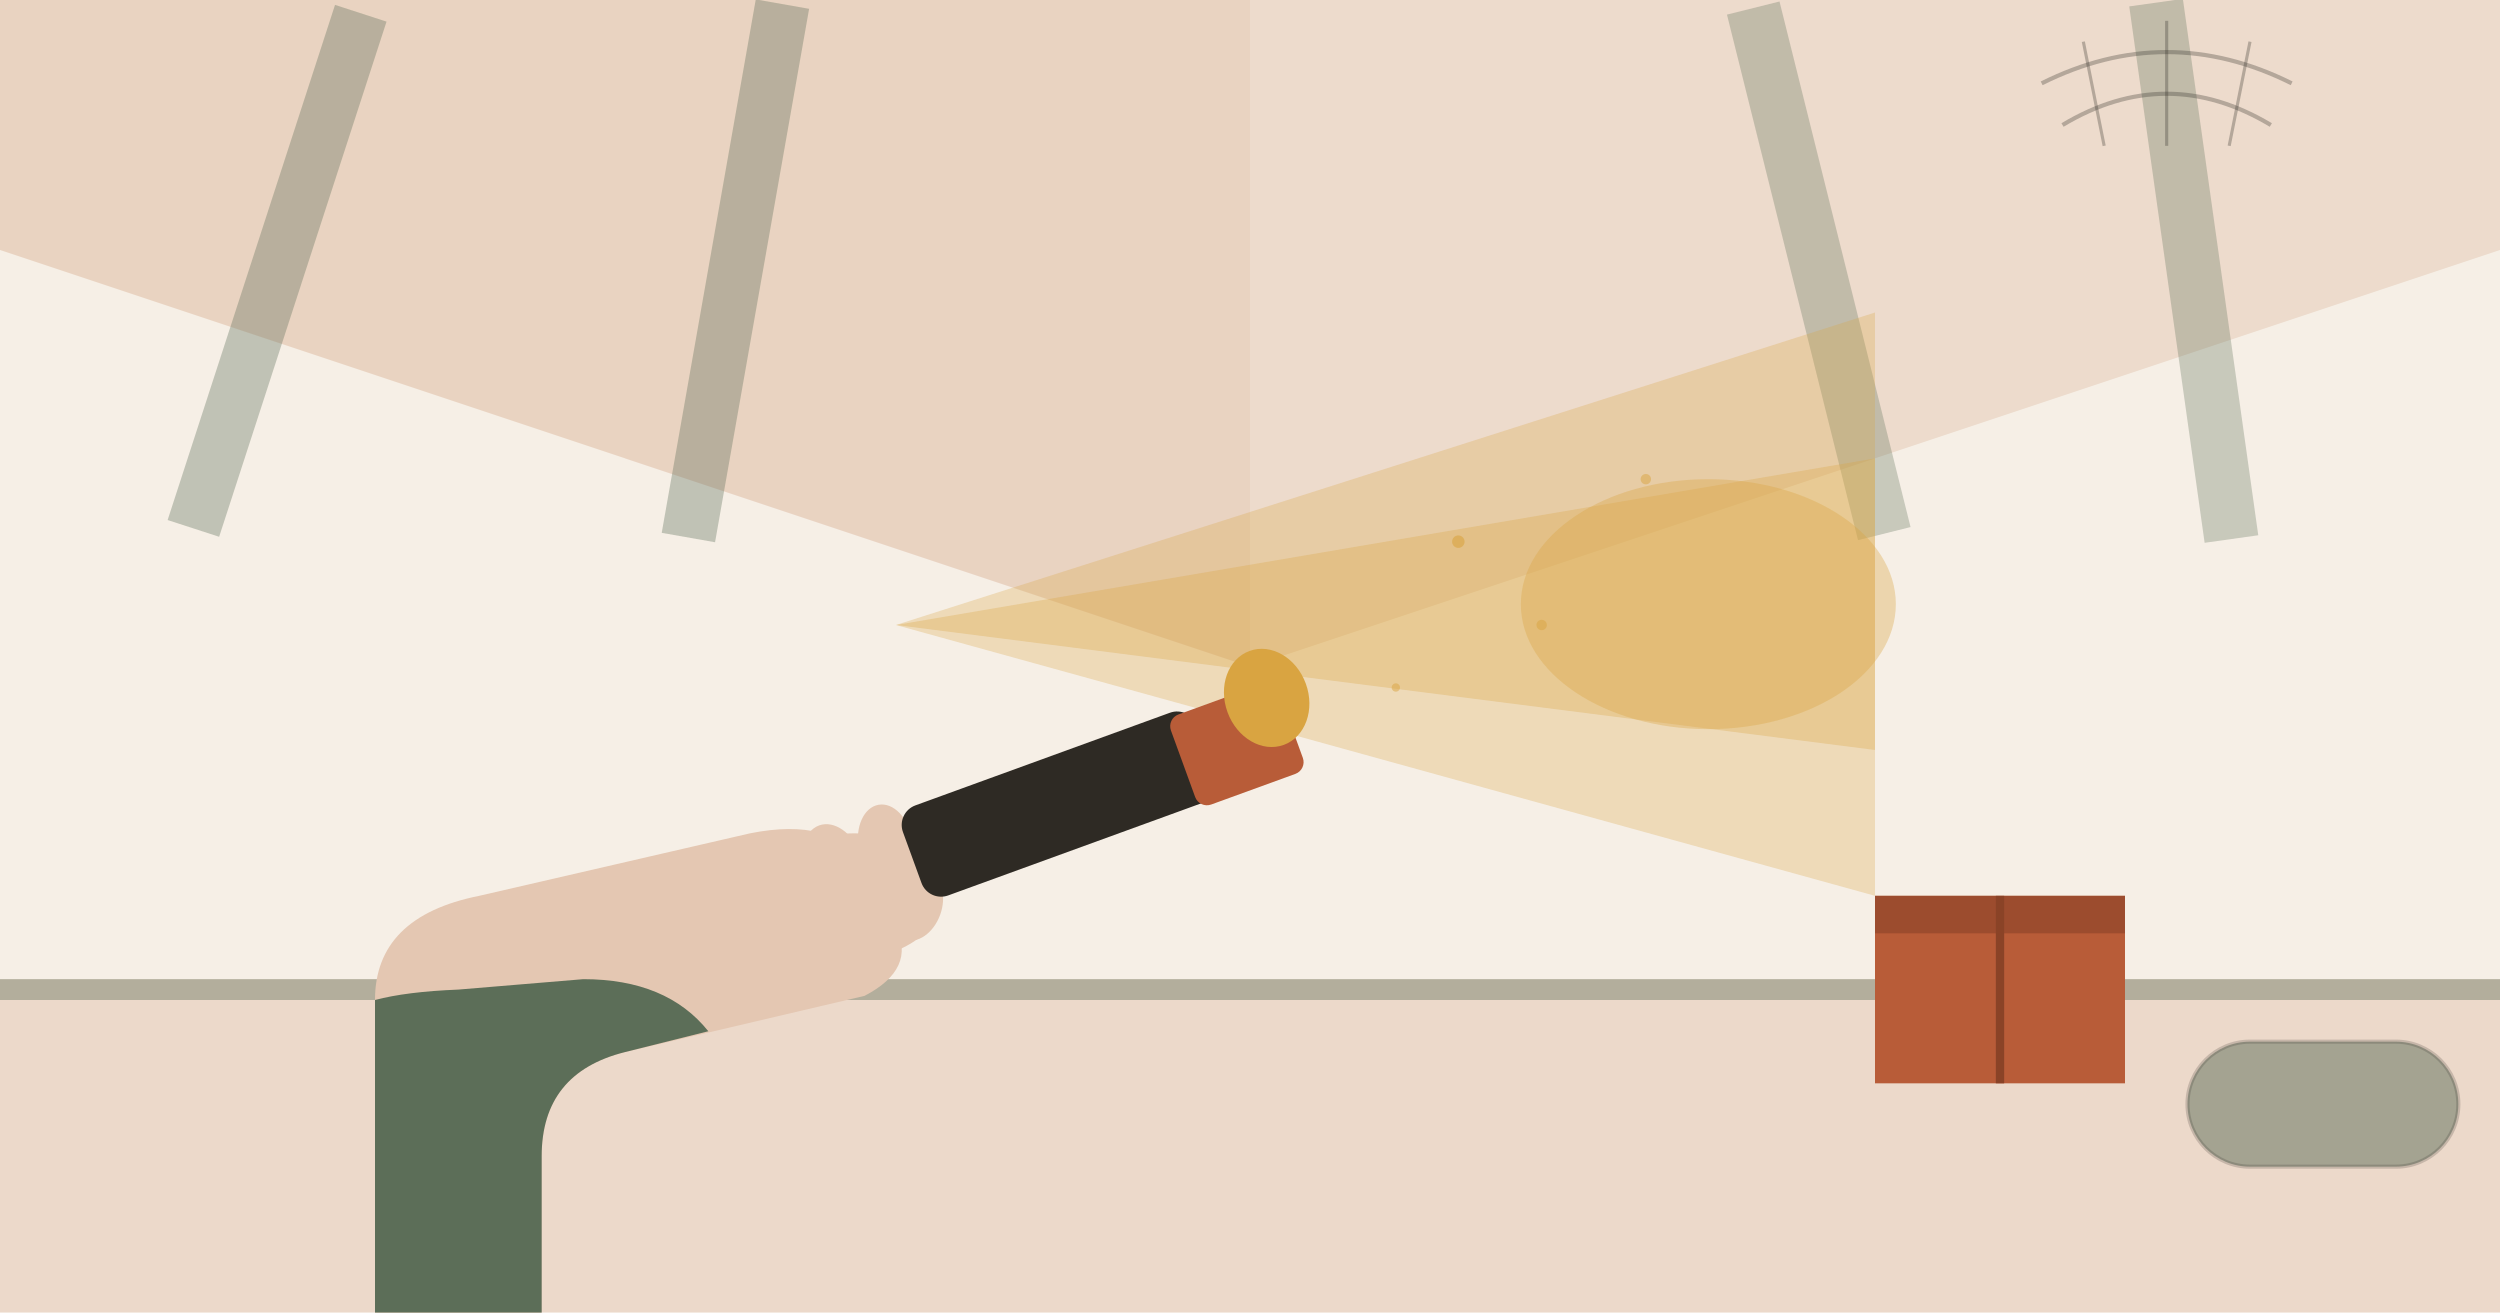
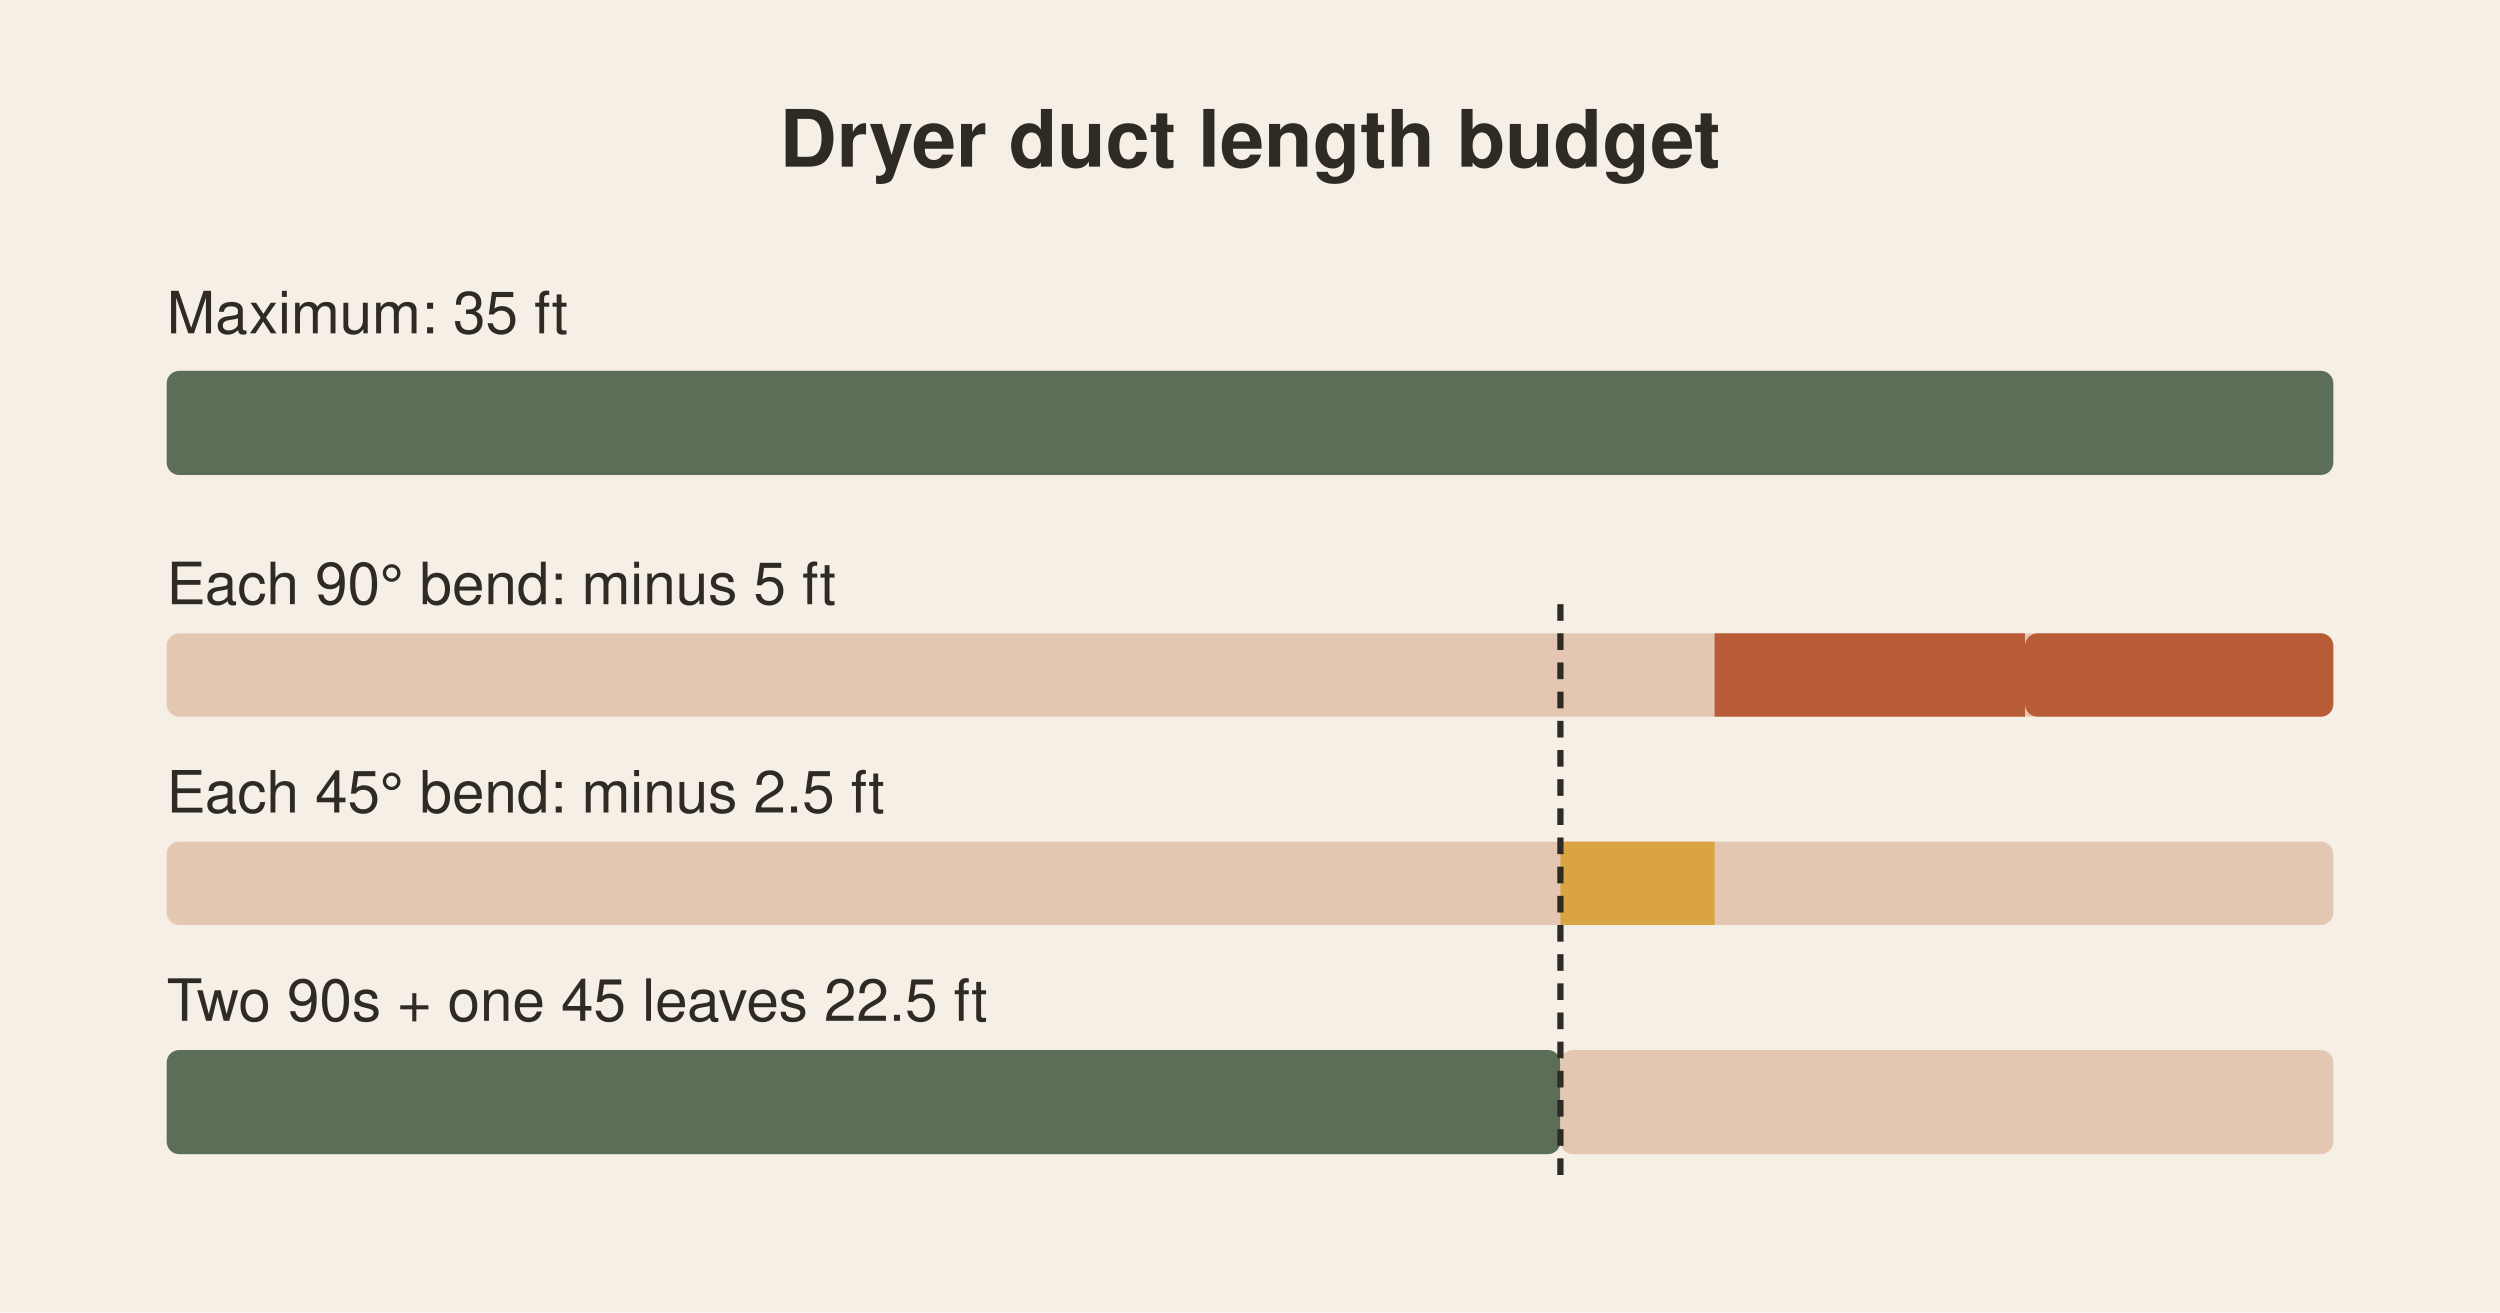
<svg xmlns="http://www.w3.org/2000/svg" viewBox="0 0 1200 630">
  <rect width="1200" height="630" fill="#F6EFE6" />
-   <polygon points="0,0 1200,0 1200,120 600,320 0,120" fill="#E4C7B2" opacity="0.5" />
-   <polygon points="0,0 600,0 600,320 0,120" fill="#E4C7B2" opacity="0.4" />
-   <rect x="120" y="0" width="26" height="260" fill="#5C6E58" opacity="0.35" transform="rotate(18 133 130)" />
-   <rect x="340" y="0" width="26" height="260" fill="#5C6E58" opacity="0.35" transform="rotate(10 353 130)" />
-   <rect x="860" y="0" width="26" height="260" fill="#5C6E58" opacity="0.3" transform="rotate(-14 873 130)" />
-   <rect x="1040" y="0" width="26" height="260" fill="#5C6E58" opacity="0.3" transform="rotate(-8 1053 130)" />
-   <rect x="0" y="470" width="1200" height="160" fill="#E4C7B2" opacity="0.55" />
-   <rect x="0" y="470" width="1200" height="10" fill="#5C6E58" opacity="0.4" />
-   <path d="M980 40 Q1040 10 1100 40" stroke="#2E2A24" stroke-width="2" fill="none" opacity="0.3" />
-   <path d="M990 60 Q1040 30 1090 60" stroke="#2E2A24" stroke-width="2" fill="none" opacity="0.3" />
-   <line x1="1000" y1="20" x2="1010" y2="70" stroke="#2E2A24" stroke-width="1.5" opacity="0.3" />
-   <line x1="1040" y1="10" x2="1040" y2="70" stroke="#2E2A24" stroke-width="1.5" opacity="0.3" />
-   <line x1="1080" y1="20" x2="1070" y2="70" stroke="#2E2A24" stroke-width="1.5" opacity="0.3" />
-   <rect x="900" y="430" width="120" height="90" fill="#B85C38" />
-   <rect x="900" y="430" width="120" height="18" fill="#9c4c2e" />
-   <line x1="960" y1="430" x2="960" y2="520" stroke="#8a4327" stroke-width="4" />
-   <polygon points="430,300 900,150 900,430" fill="#D9A441" opacity="0.28" />
-   <polygon points="430,300 900,220 900,360" fill="#D9A441" opacity="0.3" />
-   <ellipse cx="820" cy="290" rx="90" ry="60" fill="#D9A441" opacity="0.35" />
-   <path d="M180 630 L180 480 Q180 440 230 430 L360 400 Q400 392 415 415 L430 445 Q440 465 415 478 L300 505 Q260 515 260 555 L260 630 Z" fill="#E4C7B2" />
-   <path d="M180 480 L180 630 L260 630 L260 555 Q260 515 300 505 L340 495 Q320 470 280 470 L220 475 Q195 476 180 480 Z" fill="#5C6E58" />
-   <ellipse cx="410" cy="430" rx="42" ry="30" fill="#E4C7B2" />
-   <ellipse cx="400" cy="415" rx="14" ry="20" fill="#E4C7B2" transform="rotate(-20 400 415)" />
-   <ellipse cx="425" cy="405" rx="13" ry="19" fill="#E4C7B2" transform="rotate(-10 425 405)" />
-   <ellipse cx="440" cy="415" rx="12" ry="18" fill="#E4C7B2" transform="rotate(5 440 415)" />
-   <ellipse cx="440" cy="435" rx="12" ry="17" fill="#E4C7B2" transform="rotate(20 440 435)" />
-   <rect x="430" y="390" width="150" height="46" rx="10" fill="#2E2A24" transform="rotate(-20 430 390)" />
-   <rect x="560" y="345" width="55" height="46" rx="6" fill="#B85C38" transform="rotate(-20 560 345)" />
-   <ellipse cx="608" cy="335" rx="20" ry="24" fill="#D9A441" transform="rotate(-20 608 335)" />
-   <circle cx="700" cy="260" r="3" fill="#D9A441" opacity="0.6" />
-   <circle cx="740" cy="300" r="2.5" fill="#D9A441" opacity="0.5" />
-   <circle cx="670" cy="330" r="2" fill="#D9A441" opacity="0.5" />
-   <circle cx="790" cy="230" r="2.5" fill="#D9A441" opacity="0.5" />
-   <rect x="1050" y="500" width="130" height="60" rx="30" fill="#5C6E58" opacity="0.5" />
-   <rect x="1050" y="500" width="130" height="60" rx="30" fill="none" stroke="#2E2A24" stroke-width="2" opacity="0.2" />
-   <rect x="0" y="0" width="1200" height="630" fill="none" />
+   <text x="600" y="80" font-family="Helvetica, Arial, sans-serif" font-size="38" font-weight="bold" fill="#2E2A24" text-anchor="middle">Dryer duct length budget</text>
+   <g font-family="Helvetica, Arial, sans-serif" font-size="28" fill="#2E2A24">
+     <text x="80" y="160">Maximum: 35 ft</text>
+     <rect x="80" y="178" width="1040" height="50" rx="6" fill="#5C6E58" />
+     <text x="80" y="290">Each 90° bend: minus 5 ft</text>
+     <text x="80" y="390">Each 45° bend: minus 2.5 ft</text>
+     <text x="80" y="490">Two 90s + one 45 leaves 22.5 ft</text>
+   </g>
+   <rect x="80" y="304" width="1040" height="40" rx="6" fill="#E4C7B2" />
+   <rect x="823" y="304" width="149" height="40" fill="#B85C38" />
+   <rect x="972" y="304" width="148" height="40" rx="6" fill="#B85C38" />
+   <rect x="80" y="404" width="1040" height="40" rx="6" fill="#E4C7B2" />
+   <rect x="749" y="404" width="74" height="40" fill="#D9A441" />
+   <rect x="80" y="504" width="669" height="50" rx="6" fill="#5C6E58" />
+   <rect x="749" y="504" width="371" height="50" rx="6" fill="#E4C7B2" />
+   <line x1="749" y1="290" x2="749" y2="570" stroke="#2E2A24" stroke-width="3" stroke-dasharray="8 6" />
</svg>
